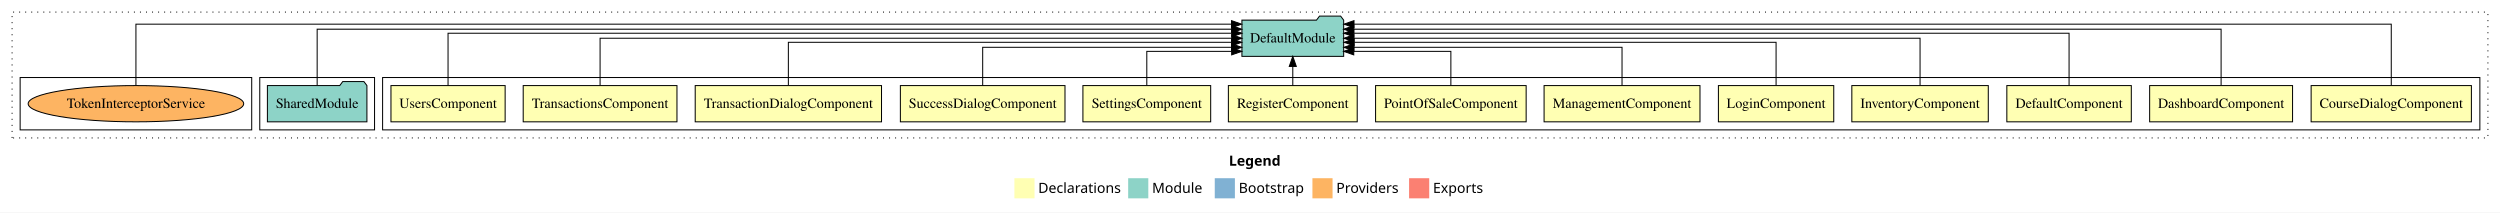
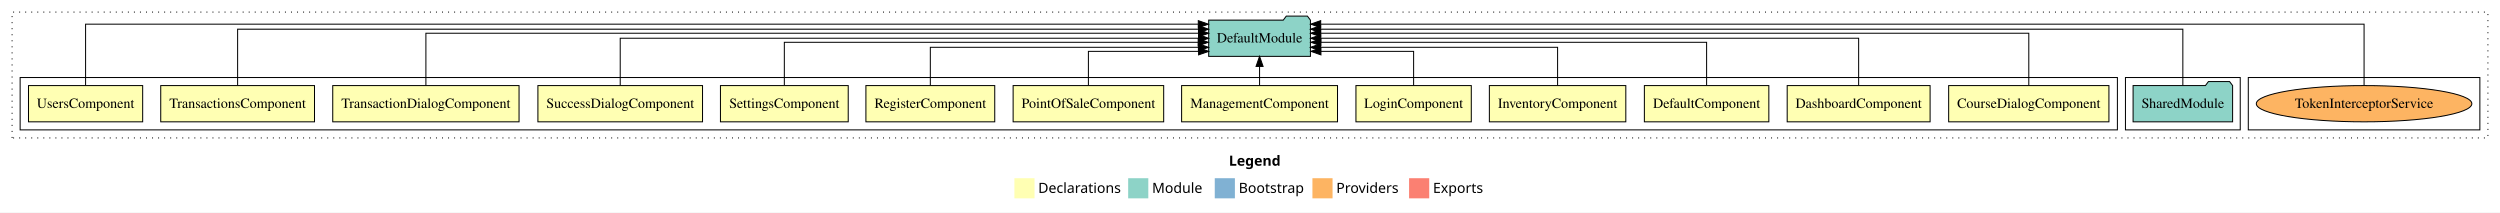
<svg xmlns="http://www.w3.org/2000/svg" width="2483pt" height="211pt" viewBox="0.00 0.00 2483.00 211.00">
  <g id="graph0" class="graph" transform="scale(1 1) rotate(0) translate(4 207)">
    <polygon fill="white" stroke="transparent" points="-4,4 -4,-207 2479,-207 2479,4 -4,4" />
    <text text-anchor="start" x="1216.51" y="-42.4" font-family="sans-serif" font-weight="bold" font-size="14.00">Legend</text>
    <polygon fill="#ffffb3" stroke="transparent" points="1003.5,-10 1003.5,-30 1023.5,-30 1023.5,-10 1003.5,-10" />
    <text text-anchor="start" x="1027.13" y="-15.4" font-family="sans-serif" font-size="14.00">  Declarations</text>
    <polygon fill="#8dd3c7" stroke="transparent" points="1116.5,-10 1116.5,-30 1136.5,-30 1136.5,-10 1116.5,-10" />
    <text text-anchor="start" x="1140.23" y="-15.4" font-family="sans-serif" font-size="14.00">  Module</text>
    <polygon fill="#80b1d3" stroke="transparent" points="1202.5,-10 1202.5,-30 1222.5,-30 1222.5,-10 1202.5,-10" />
    <text text-anchor="start" x="1226.28" y="-15.4" font-family="sans-serif" font-size="14.00">  Bootstrap</text>
    <polygon fill="#fdb462" stroke="transparent" points="1299.5,-10 1299.5,-30 1319.5,-30 1319.5,-10 1299.5,-10" />
    <text text-anchor="start" x="1323.17" y="-15.4" font-family="sans-serif" font-size="14.00">  Providers</text>
    <polygon fill="#fb8072" stroke="transparent" points="1395.5,-10 1395.5,-30 1415.5,-30 1415.5,-10 1395.5,-10" />
    <text text-anchor="start" x="1419.23" y="-15.4" font-family="sans-serif" font-size="14.00">  Exports</text>
    <g id="clust1" class="cluster">
      <polygon fill="none" stroke="black" stroke-dasharray="1,5" points="8,-70 8,-195 2467,-195 2467,-70 8,-70" />
    </g>
-     <g id="clust2" class="cluster">
-       <polygon fill="none" stroke="black" points="376,-78 376,-130 2459,-130 2459,-78 376,-78" />
+     <g id="clust19" class="cluster">
+       <polygon fill="none" stroke="black" points="2229,-78 2229,-130 2459,-130 2459,-78 2229,-78" />
    </g>
    <g id="clust16" class="cluster">
-       <polygon fill="none" stroke="black" points="254,-78 254,-130 368,-130 368,-78 254,-78" />
+       <polygon fill="none" stroke="black" points="2107,-78 2107,-130 2221,-130 2221,-78 2107,-78" />
    </g>
-     <g id="clust19" class="cluster">
-       <polygon fill="none" stroke="black" points="16,-78 16,-130 246,-130 246,-78 16,-78" />
+     <g id="clust2" class="cluster">
+       <polygon fill="none" stroke="black" points="16,-78 16,-130 2099,-130 2099,-78 16,-78" />
    </g>
    <g id="node1" class="node">
-       <polygon fill="#ffffb3" stroke="black" points="2450.59,-122 2291.41,-122 2291.41,-86 2450.59,-86 2450.59,-122" />
-       <text text-anchor="middle" x="2371" y="-99.8" font-family="Times,serif" font-size="14.00">CourseDialogComponent</text>
+       <polygon fill="#ffffb3" stroke="black" points="2090.59,-122 1931.41,-122 1931.41,-86 2090.59,-86 2090.59,-122" />
+       <text text-anchor="middle" x="2011" y="-99.8" font-family="Times,serif" font-size="14.00">CourseDialogComponent</text>
    </g>
    <g id="node14" class="node">
-       <polygon fill="#8dd3c7" stroke="black" points="1330.53,-187 1327.53,-191 1306.53,-191 1303.53,-187 1229.47,-187 1229.47,-151 1330.53,-151 1330.53,-187" />
-       <text text-anchor="middle" x="1280" y="-164.8" font-family="Times,serif" font-size="14.00">DefaultModule</text>
+       <polygon fill="#8dd3c7" stroke="black" points="1297.53,-187 1294.53,-191 1273.53,-191 1270.53,-187 1196.47,-187 1196.47,-151 1297.53,-151 1297.53,-187" />
+       <text text-anchor="middle" x="1247" y="-164.8" font-family="Times,serif" font-size="14.00">DefaultModule</text>
    </g>
    <g id="edge1" class="edge">
-       <path fill="none" stroke="black" d="M2371,-122.32C2371,-145.66 2371,-183 2371,-183 2371,-183 1340.79,-183 1340.79,-183" />
-       <polygon fill="black" stroke="black" points="1340.79,-179.5 1330.79,-183 1340.79,-186.5 1340.79,-179.5" />
+       <path fill="none" stroke="black" d="M2011,-122.03C2011,-142.77 2011,-174 2011,-174 2011,-174 1307.72,-174 1307.72,-174" />
+       <polygon fill="black" stroke="black" points="1307.72,-170.5 1297.72,-174 1307.72,-177.5 1307.72,-170.5" />
    </g>
    <g id="node2" class="node">
-       <polygon fill="#ffffb3" stroke="black" points="2272.97,-122 2131.03,-122 2131.03,-86 2272.97,-86 2272.97,-122" />
-       <text text-anchor="middle" x="2202" y="-99.8" font-family="Times,serif" font-size="14.00">DashboardComponent</text>
+       <polygon fill="#ffffb3" stroke="black" points="1912.97,-122 1771.03,-122 1771.03,-86 1912.97,-86 1912.97,-122" />
+       <text text-anchor="middle" x="1842" y="-99.8" font-family="Times,serif" font-size="14.00">DashboardComponent</text>
    </g>
    <g id="edge2" class="edge">
-       <path fill="none" stroke="black" d="M2202,-122.29C2202,-144.21 2202,-178 2202,-178 2202,-178 1340.55,-178 1340.55,-178" />
-       <polygon fill="black" stroke="black" points="1340.55,-174.5 1330.55,-178 1340.55,-181.5 1340.55,-174.5" />
+       <path fill="none" stroke="black" d="M1842,-122.11C1842,-141.34 1842,-169 1842,-169 1842,-169 1307.73,-169 1307.73,-169" />
+       <polygon fill="black" stroke="black" points="1307.73,-165.5 1297.73,-169 1307.73,-172.5 1307.73,-165.5" />
    </g>
    <g id="node3" class="node">
-       <polygon fill="#ffffb3" stroke="black" points="2112.81,-122 1989.19,-122 1989.19,-86 2112.81,-86 2112.81,-122" />
-       <text text-anchor="middle" x="2051" y="-99.8" font-family="Times,serif" font-size="14.00">DefaultComponent</text>
+       <polygon fill="#ffffb3" stroke="black" points="1752.81,-122 1629.19,-122 1629.19,-86 1752.81,-86 1752.81,-122" />
+       <text text-anchor="middle" x="1691" y="-99.8" font-family="Times,serif" font-size="14.00">DefaultComponent</text>
    </g>
    <g id="edge3" class="edge">
-       <path fill="none" stroke="black" d="M2051,-122.03C2051,-142.77 2051,-174 2051,-174 2051,-174 1340.59,-174 1340.59,-174" />
-       <polygon fill="black" stroke="black" points="1340.59,-170.5 1330.59,-174 1340.59,-177.5 1340.59,-170.5" />
+       <path fill="none" stroke="black" d="M1691,-122.3C1691,-140.27 1691,-165 1691,-165 1691,-165 1307.93,-165 1307.93,-165" />
+       <polygon fill="black" stroke="black" points="1307.93,-161.5 1297.93,-165 1307.93,-168.5 1307.93,-161.5" />
    </g>
    <g id="node4" class="node">
-       <polygon fill="#ffffb3" stroke="black" points="1970.76,-122 1835.24,-122 1835.24,-86 1970.76,-86 1970.76,-122" />
-       <text text-anchor="middle" x="1903" y="-99.8" font-family="Times,serif" font-size="14.00">InventoryComponent</text>
+       <polygon fill="#ffffb3" stroke="black" points="1610.76,-122 1475.24,-122 1475.24,-86 1610.76,-86 1610.76,-122" />
+       <text text-anchor="middle" x="1543" y="-99.8" font-family="Times,serif" font-size="14.00">InventoryComponent</text>
    </g>
    <g id="edge4" class="edge">
-       <path fill="none" stroke="black" d="M1903,-122.11C1903,-141.34 1903,-169 1903,-169 1903,-169 1340.72,-169 1340.72,-169" />
-       <polygon fill="black" stroke="black" points="1340.72,-165.5 1330.72,-169 1340.72,-172.5 1340.72,-165.5" />
+       <path fill="none" stroke="black" d="M1543,-122.03C1543,-138.4 1543,-160 1543,-160 1543,-160 1307.55,-160 1307.55,-160" />
+       <polygon fill="black" stroke="black" points="1307.55,-156.5 1297.55,-160 1307.55,-163.5 1307.55,-156.5" />
    </g>
    <g id="node5" class="node">
-       <polygon fill="#ffffb3" stroke="black" points="1817.28,-122 1702.72,-122 1702.72,-86 1817.28,-86 1817.28,-122" />
-       <text text-anchor="middle" x="1760" y="-99.8" font-family="Times,serif" font-size="14.00">LoginComponent</text>
+       <polygon fill="#ffffb3" stroke="black" points="1457.28,-122 1342.72,-122 1342.72,-86 1457.28,-86 1457.28,-122" />
+       <text text-anchor="middle" x="1400" y="-99.8" font-family="Times,serif" font-size="14.00">LoginComponent</text>
    </g>
    <g id="edge5" class="edge">
-       <path fill="none" stroke="black" d="M1760,-122.3C1760,-140.27 1760,-165 1760,-165 1760,-165 1340.91,-165 1340.91,-165" />
-       <polygon fill="black" stroke="black" points="1340.91,-161.5 1330.91,-165 1340.91,-168.5 1340.91,-161.5" />
+       <path fill="none" stroke="black" d="M1400,-122.19C1400,-137.18 1400,-156 1400,-156 1400,-156 1307.95,-156 1307.95,-156" />
+       <polygon fill="black" stroke="black" points="1307.95,-152.5 1297.95,-156 1307.95,-159.5 1307.95,-152.5" />
    </g>
    <g id="node6" class="node">
-       <polygon fill="#ffffb3" stroke="black" points="1684.42,-122 1529.58,-122 1529.58,-86 1684.42,-86 1684.42,-122" />
-       <text text-anchor="middle" x="1607" y="-99.8" font-family="Times,serif" font-size="14.00">ManagementComponent</text>
+       <polygon fill="#ffffb3" stroke="black" points="1324.42,-122 1169.58,-122 1169.58,-86 1324.42,-86 1324.42,-122" />
+       <text text-anchor="middle" x="1247" y="-99.8" font-family="Times,serif" font-size="14.00">ManagementComponent</text>
    </g>
    <g id="edge6" class="edge">
-       <path fill="none" stroke="black" d="M1607,-122.03C1607,-138.4 1607,-160 1607,-160 1607,-160 1340.73,-160 1340.73,-160" />
-       <polygon fill="black" stroke="black" points="1340.74,-156.5 1330.73,-160 1340.73,-163.5 1340.74,-156.5" />
+       <path fill="none" stroke="black" d="M1247,-122.11C1247,-122.11 1247,-140.99 1247,-140.99" />
+       <polygon fill="black" stroke="black" points="1243.5,-140.99 1247,-150.99 1250.5,-140.99 1243.5,-140.99" />
    </g>
    <g id="node7" class="node">
-       <polygon fill="#ffffb3" stroke="black" points="1511.77,-122 1362.23,-122 1362.23,-86 1511.77,-86 1511.77,-122" />
-       <text text-anchor="middle" x="1437" y="-99.8" font-family="Times,serif" font-size="14.00">PointOfSaleComponent</text>
+       <polygon fill="#ffffb3" stroke="black" points="1151.77,-122 1002.23,-122 1002.23,-86 1151.77,-86 1151.77,-122" />
+       <text text-anchor="middle" x="1077" y="-99.8" font-family="Times,serif" font-size="14.00">PointOfSaleComponent</text>
    </g>
    <g id="edge7" class="edge">
-       <path fill="none" stroke="black" d="M1437,-122.19C1437,-137.18 1437,-156 1437,-156 1437,-156 1340.54,-156 1340.54,-156" />
-       <polygon fill="black" stroke="black" points="1340.54,-152.5 1330.54,-156 1340.54,-159.5 1340.54,-152.5" />
+       <path fill="none" stroke="black" d="M1077,-122.19C1077,-137.18 1077,-156 1077,-156 1077,-156 1186.45,-156 1186.45,-156" />
+       <polygon fill="black" stroke="black" points="1186.45,-159.5 1196.45,-156 1186.45,-152.5 1186.45,-159.5" />
    </g>
    <g id="node8" class="node">
-       <polygon fill="#ffffb3" stroke="black" points="1343.98,-122 1216.02,-122 1216.02,-86 1343.98,-86 1343.98,-122" />
-       <text text-anchor="middle" x="1280" y="-99.8" font-family="Times,serif" font-size="14.00">RegisterComponent</text>
+       <polygon fill="#ffffb3" stroke="black" points="983.98,-122 856.02,-122 856.02,-86 983.98,-86 983.98,-122" />
+       <text text-anchor="middle" x="920" y="-99.8" font-family="Times,serif" font-size="14.00">RegisterComponent</text>
    </g>
    <g id="edge8" class="edge">
-       <path fill="none" stroke="black" d="M1280,-122.11C1280,-122.11 1280,-140.99 1280,-140.99" />
-       <polygon fill="black" stroke="black" points="1276.5,-140.99 1280,-150.99 1283.5,-140.99 1276.5,-140.99" />
+       <path fill="none" stroke="black" d="M920,-122.03C920,-138.4 920,-160 920,-160 920,-160 1186.27,-160 1186.27,-160" />
+       <polygon fill="black" stroke="black" points="1186.27,-163.5 1196.27,-160 1186.26,-156.5 1186.27,-163.5" />
    </g>
    <g id="node9" class="node">
-       <polygon fill="#ffffb3" stroke="black" points="1198.45,-122 1071.55,-122 1071.55,-86 1198.45,-86 1198.45,-122" />
-       <text text-anchor="middle" x="1135" y="-99.8" font-family="Times,serif" font-size="14.00">SettingsComponent</text>
+       <polygon fill="#ffffb3" stroke="black" points="838.45,-122 711.55,-122 711.55,-86 838.45,-86 838.45,-122" />
+       <text text-anchor="middle" x="775" y="-99.8" font-family="Times,serif" font-size="14.00">SettingsComponent</text>
    </g>
    <g id="edge9" class="edge">
-       <path fill="none" stroke="black" d="M1135,-122.19C1135,-137.18 1135,-156 1135,-156 1135,-156 1219.29,-156 1219.29,-156" />
-       <polygon fill="black" stroke="black" points="1219.29,-159.5 1229.29,-156 1219.29,-152.5 1219.29,-159.5" />
+       <path fill="none" stroke="black" d="M775,-122.3C775,-140.27 775,-165 775,-165 775,-165 1186.04,-165 1186.04,-165" />
+       <polygon fill="black" stroke="black" points="1186.04,-168.5 1196.04,-165 1186.04,-161.5 1186.04,-168.5" />
    </g>
    <g id="node10" class="node">
-       <polygon fill="#ffffb3" stroke="black" points="1053.75,-122 890.25,-122 890.25,-86 1053.75,-86 1053.75,-122" />
-       <text text-anchor="middle" x="972" y="-99.8" font-family="Times,serif" font-size="14.00">SuccessDialogComponent</text>
+       <polygon fill="#ffffb3" stroke="black" points="693.75,-122 530.25,-122 530.25,-86 693.75,-86 693.75,-122" />
+       <text text-anchor="middle" x="612" y="-99.8" font-family="Times,serif" font-size="14.00">SuccessDialogComponent</text>
    </g>
    <g id="edge10" class="edge">
-       <path fill="none" stroke="black" d="M972,-122.03C972,-138.4 972,-160 972,-160 972,-160 1219.14,-160 1219.14,-160" />
-       <polygon fill="black" stroke="black" points="1219.14,-163.5 1229.14,-160 1219.14,-156.5 1219.14,-163.5" />
+       <path fill="none" stroke="black" d="M612,-122.11C612,-141.34 612,-169 612,-169 612,-169 1186.38,-169 1186.38,-169" />
+       <polygon fill="black" stroke="black" points="1186.38,-172.5 1196.38,-169 1186.38,-165.5 1186.38,-172.5" />
    </g>
    <g id="node11" class="node">
-       <polygon fill="#ffffb3" stroke="black" points="871.52,-122 686.48,-122 686.48,-86 871.52,-86 871.52,-122" />
-       <text text-anchor="middle" x="779" y="-99.8" font-family="Times,serif" font-size="14.00">TransactionDialogComponent</text>
+       <polygon fill="#ffffb3" stroke="black" points="511.52,-122 326.48,-122 326.48,-86 511.52,-86 511.52,-122" />
+       <text text-anchor="middle" x="419" y="-99.8" font-family="Times,serif" font-size="14.00">TransactionDialogComponent</text>
    </g>
    <g id="edge11" class="edge">
-       <path fill="none" stroke="black" d="M779,-122.3C779,-140.27 779,-165 779,-165 779,-165 1219.2,-165 1219.2,-165" />
-       <polygon fill="black" stroke="black" points="1219.2,-168.5 1229.2,-165 1219.2,-161.5 1219.2,-168.5" />
+       <path fill="none" stroke="black" d="M419,-122.03C419,-142.77 419,-174 419,-174 419,-174 1186.45,-174 1186.45,-174" />
+       <polygon fill="black" stroke="black" points="1186.45,-177.5 1196.45,-174 1186.45,-170.5 1186.45,-177.5" />
    </g>
    <g id="node12" class="node">
-       <polygon fill="#ffffb3" stroke="black" points="668.36,-122 515.64,-122 515.64,-86 668.36,-86 668.36,-122" />
-       <text text-anchor="middle" x="592" y="-99.8" font-family="Times,serif" font-size="14.00">TransactionsComponent</text>
+       <polygon fill="#ffffb3" stroke="black" points="308.36,-122 155.64,-122 155.64,-86 308.36,-86 308.36,-122" />
+       <text text-anchor="middle" x="232" y="-99.8" font-family="Times,serif" font-size="14.00">TransactionsComponent</text>
    </g>
    <g id="edge12" class="edge">
-       <path fill="none" stroke="black" d="M592,-122.11C592,-141.34 592,-169 592,-169 592,-169 1219.41,-169 1219.41,-169" />
-       <polygon fill="black" stroke="black" points="1219.41,-172.5 1229.41,-169 1219.41,-165.5 1219.41,-172.5" />
+       <path fill="none" stroke="black" d="M232,-122.29C232,-144.21 232,-178 232,-178 232,-178 1186.32,-178 1186.32,-178" />
+       <polygon fill="black" stroke="black" points="1186.32,-181.5 1196.32,-178 1186.32,-174.5 1186.32,-181.5" />
    </g>
    <g id="node13" class="node">
-       <polygon fill="#ffffb3" stroke="black" points="497.7,-122 384.3,-122 384.3,-86 497.7,-86 497.7,-122" />
-       <text text-anchor="middle" x="441" y="-99.8" font-family="Times,serif" font-size="14.00">UsersComponent</text>
+       <polygon fill="#ffffb3" stroke="black" points="137.7,-122 24.3,-122 24.3,-86 137.7,-86 137.7,-122" />
+       <text text-anchor="middle" x="81" y="-99.8" font-family="Times,serif" font-size="14.00">UsersComponent</text>
    </g>
    <g id="edge13" class="edge">
-       <path fill="none" stroke="black" d="M441,-122.03C441,-142.77 441,-174 441,-174 441,-174 1219.41,-174 1219.41,-174" />
-       <polygon fill="black" stroke="black" points="1219.41,-177.5 1229.41,-174 1219.41,-170.5 1219.41,-177.5" />
+       <path fill="none" stroke="black" d="M81,-122.32C81,-145.66 81,-183 81,-183 81,-183 1186.15,-183 1186.15,-183" />
+       <polygon fill="black" stroke="black" points="1186.15,-186.5 1196.15,-183 1186.15,-179.5 1186.15,-186.5" />
    </g>
    <g id="node15" class="node">
-       <polygon fill="#8dd3c7" stroke="black" points="360.42,-122 357.42,-126 336.42,-126 333.42,-122 261.58,-122 261.58,-86 360.42,-86 360.42,-122" />
-       <text text-anchor="middle" x="311" y="-99.8" font-family="Times,serif" font-size="14.00">SharedModule</text>
+       <polygon fill="#8dd3c7" stroke="black" points="2213.42,-122 2210.42,-126 2189.42,-126 2186.42,-122 2114.58,-122 2114.58,-86 2213.42,-86 2213.42,-122" />
+       <text text-anchor="middle" x="2164" y="-99.8" font-family="Times,serif" font-size="14.00">SharedModule</text>
    </g>
    <g id="edge14" class="edge">
-       <path fill="none" stroke="black" d="M311,-122.29C311,-144.21 311,-178 311,-178 311,-178 1219.27,-178 1219.27,-178" />
-       <polygon fill="black" stroke="black" points="1219.27,-181.5 1229.27,-178 1219.27,-174.5 1219.27,-181.5" />
+       <path fill="none" stroke="black" d="M2164,-122.29C2164,-144.21 2164,-178 2164,-178 2164,-178 1307.61,-178 1307.61,-178" />
+       <polygon fill="black" stroke="black" points="1307.61,-174.5 1297.61,-178 1307.61,-181.5 1307.61,-174.5" />
    </g>
    <g id="node16" class="node">
-       <ellipse fill="#fdb462" stroke="black" cx="131" cy="-104" rx="107.04" ry="18" />
-       <text text-anchor="middle" x="131" y="-99.8" font-family="Times,serif" font-size="14.00">TokenInterceptorService</text>
+       <ellipse fill="#fdb462" stroke="black" cx="2344" cy="-104" rx="107.04" ry="18" />
+       <text text-anchor="middle" x="2344" y="-99.8" font-family="Times,serif" font-size="14.00">TokenInterceptorService</text>
    </g>
    <g id="edge15" class="edge">
-       <path fill="none" stroke="black" d="M131,-122.32C131,-145.66 131,-183 131,-183 131,-183 1219.15,-183 1219.15,-183" />
-       <polygon fill="black" stroke="black" points="1219.15,-186.5 1229.15,-183 1219.15,-179.5 1219.15,-186.5" />
+       <path fill="none" stroke="black" d="M2344,-122.32C2344,-145.66 2344,-183 2344,-183 2344,-183 1307.71,-183 1307.71,-183" />
+       <polygon fill="black" stroke="black" points="1307.71,-179.5 1297.71,-183 1307.71,-186.5 1307.71,-179.5" />
    </g>
  </g>
</svg>
